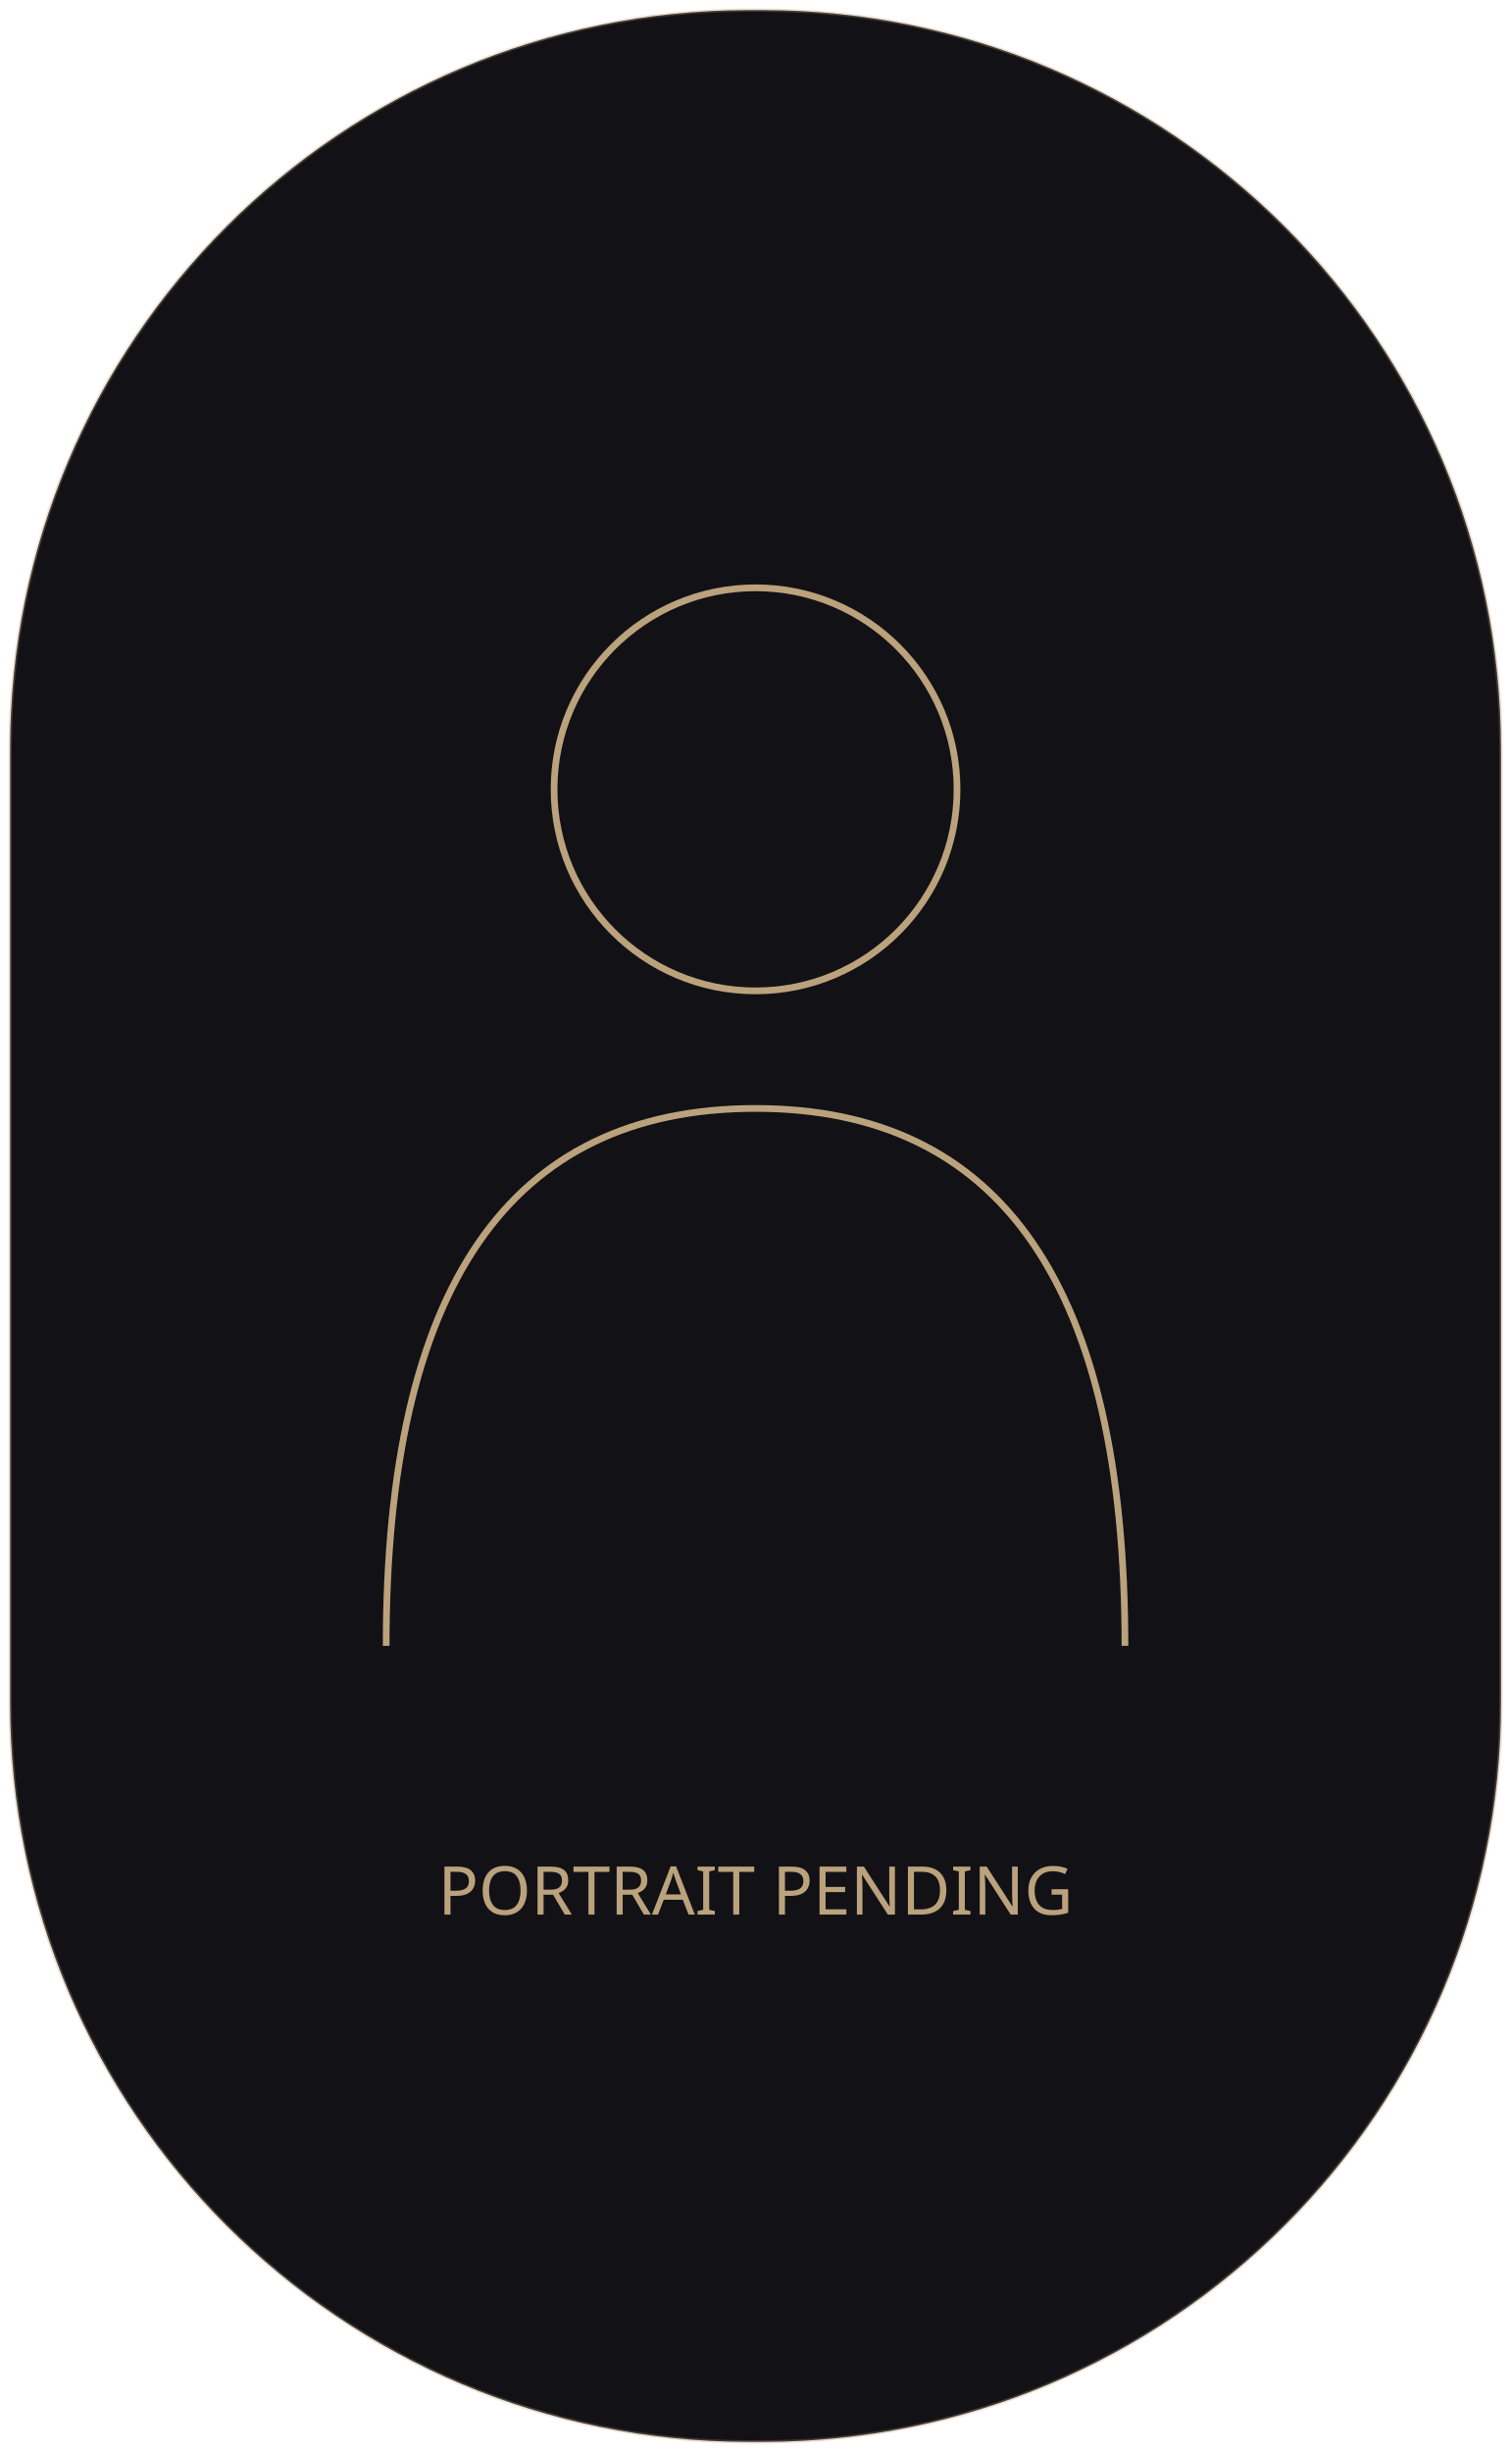
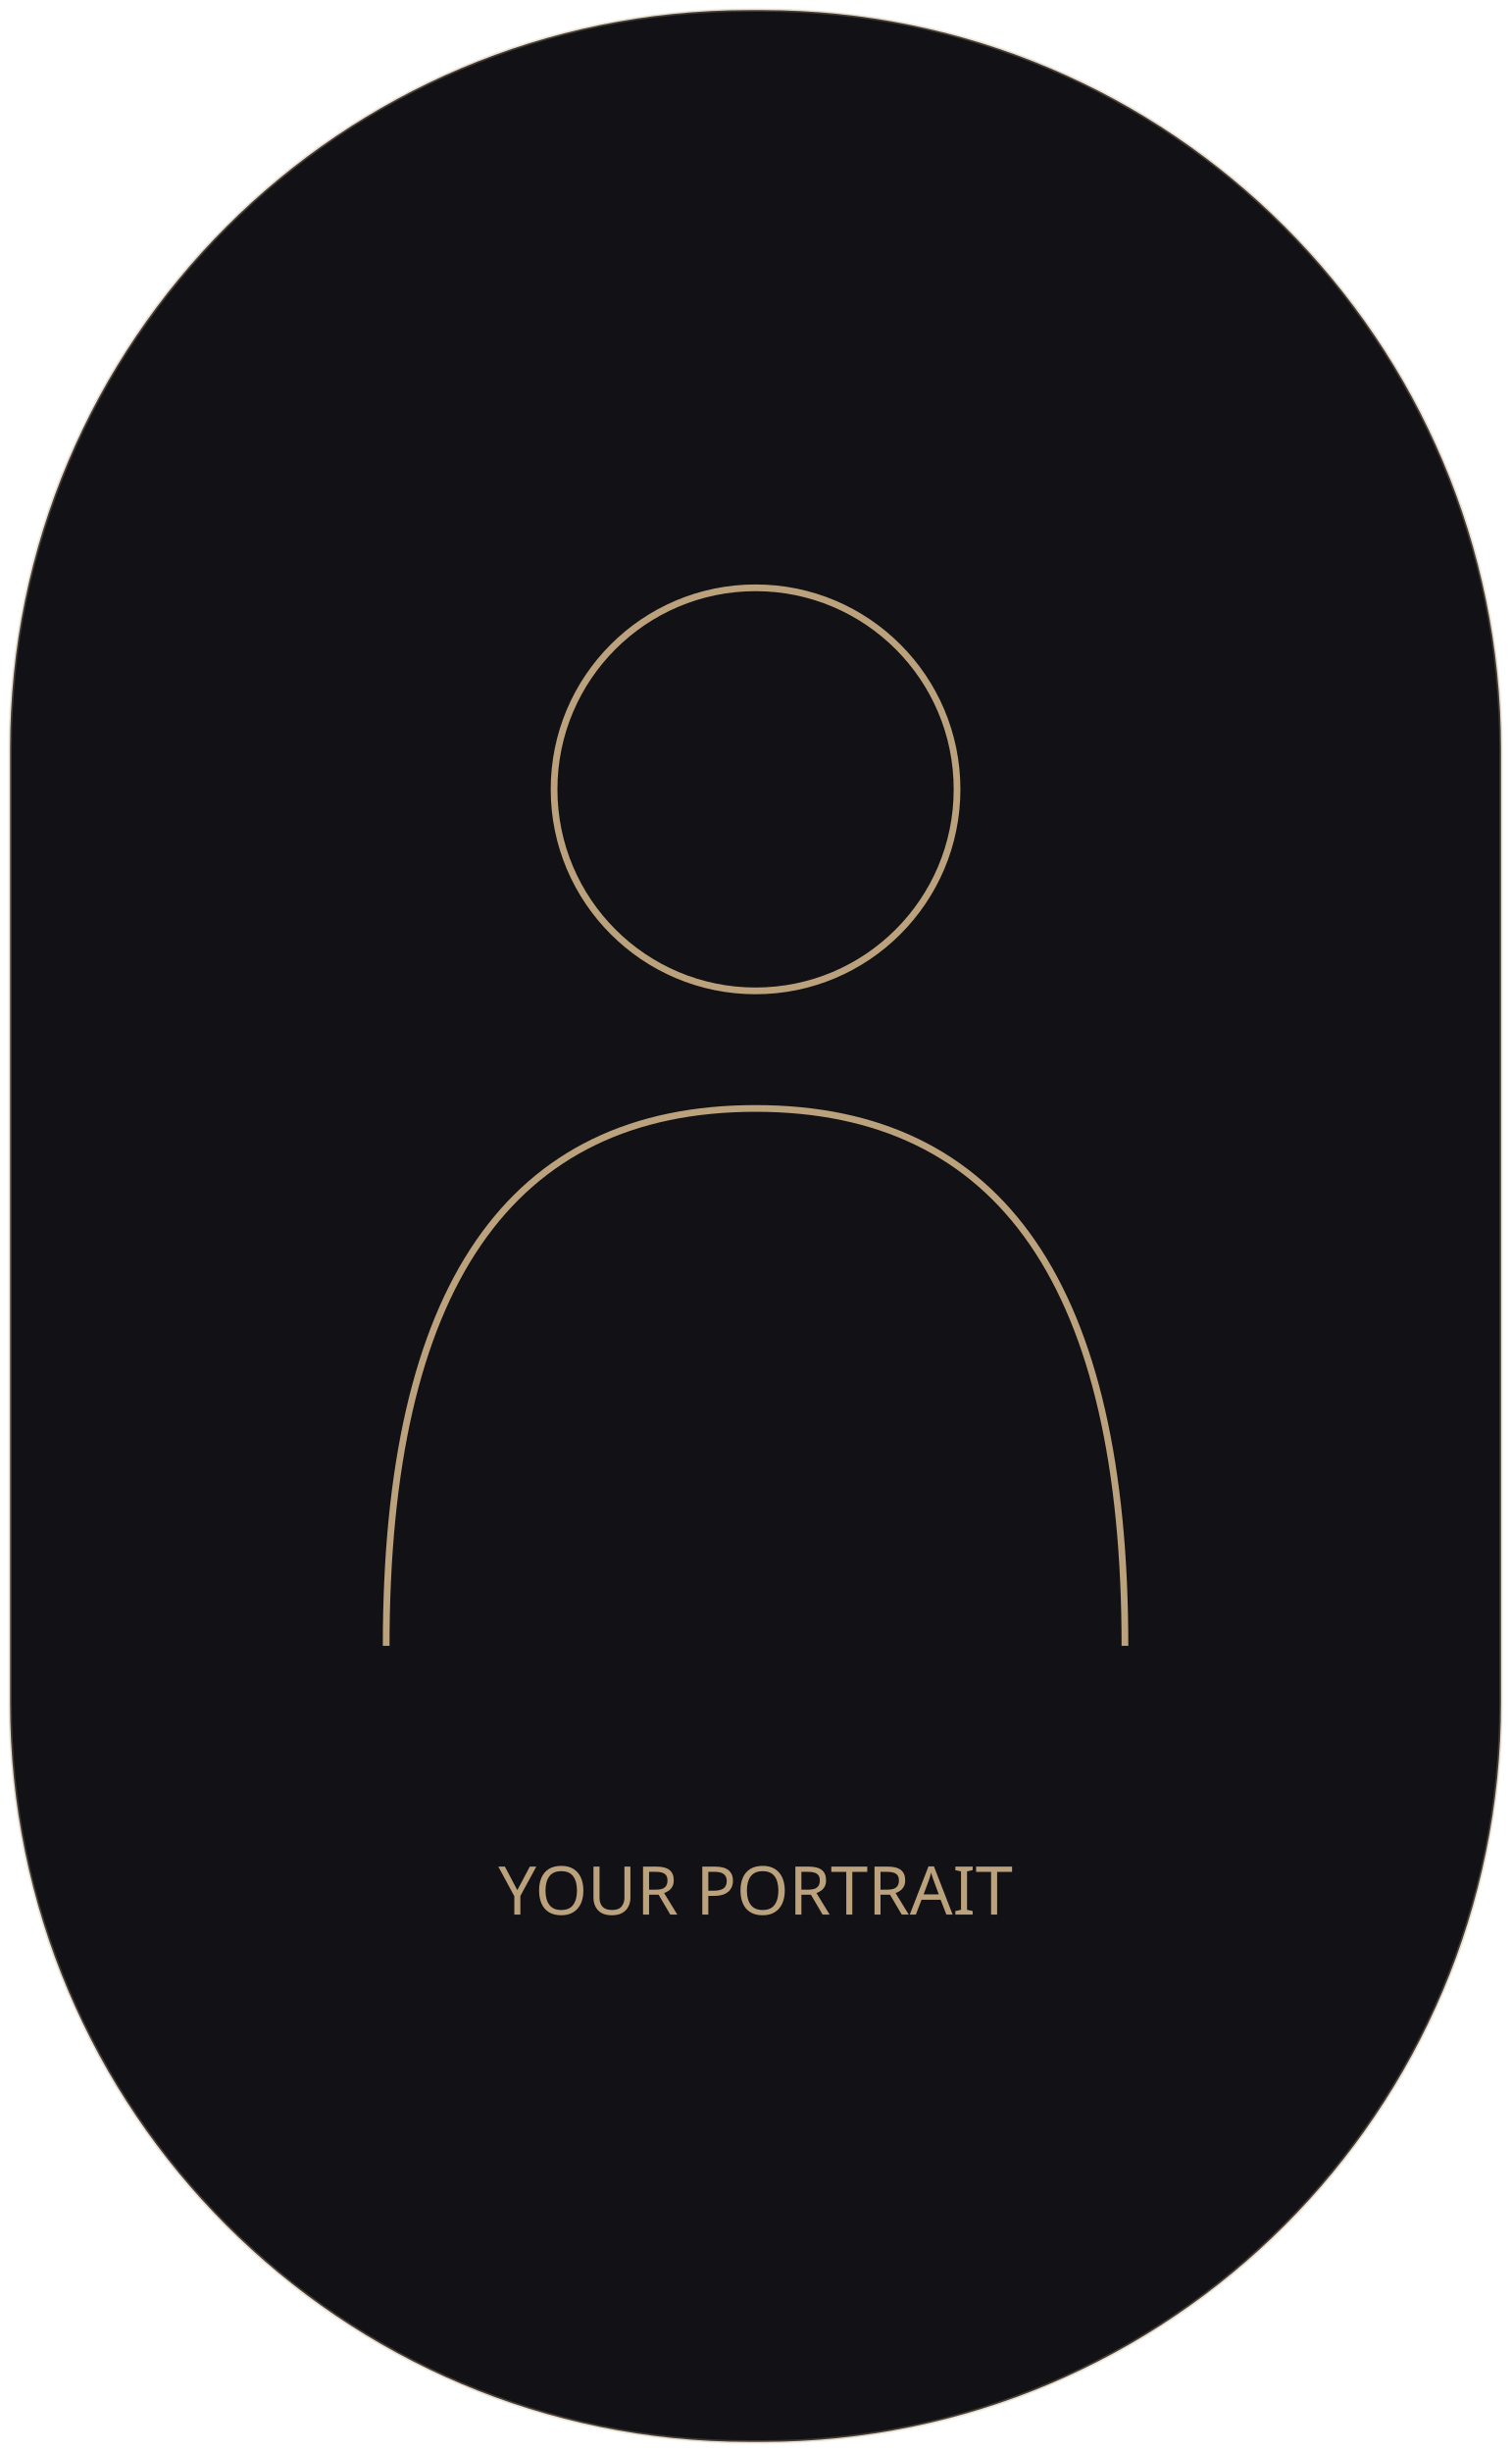
<svg xmlns="http://www.w3.org/2000/svg" width="450" height="730">
  <rect x="3" y="3" width="444" height="724" rx="220" fill="#121216" stroke="#bba27c" stroke-opacity=".3" />
  <circle cx="225" cy="235" r="60" fill="none" stroke="#bba27c" stroke-width="2" />
  <path d="M115 490Q115 330 225 330Q335 330 335 490" fill="none" stroke="#bba27c" stroke-width="2" />
-   <text x="225" y="570" text-anchor="middle" font-family="sans-serif" font-size="20" fill="#bba27c">PORTRAIT PENDING</text>
+   <text x="225" y="570" text-anchor="middle" font-family="sans-serif" font-size="20" fill="#bba27c">YOUR PORTRAIT</text>
</svg>
